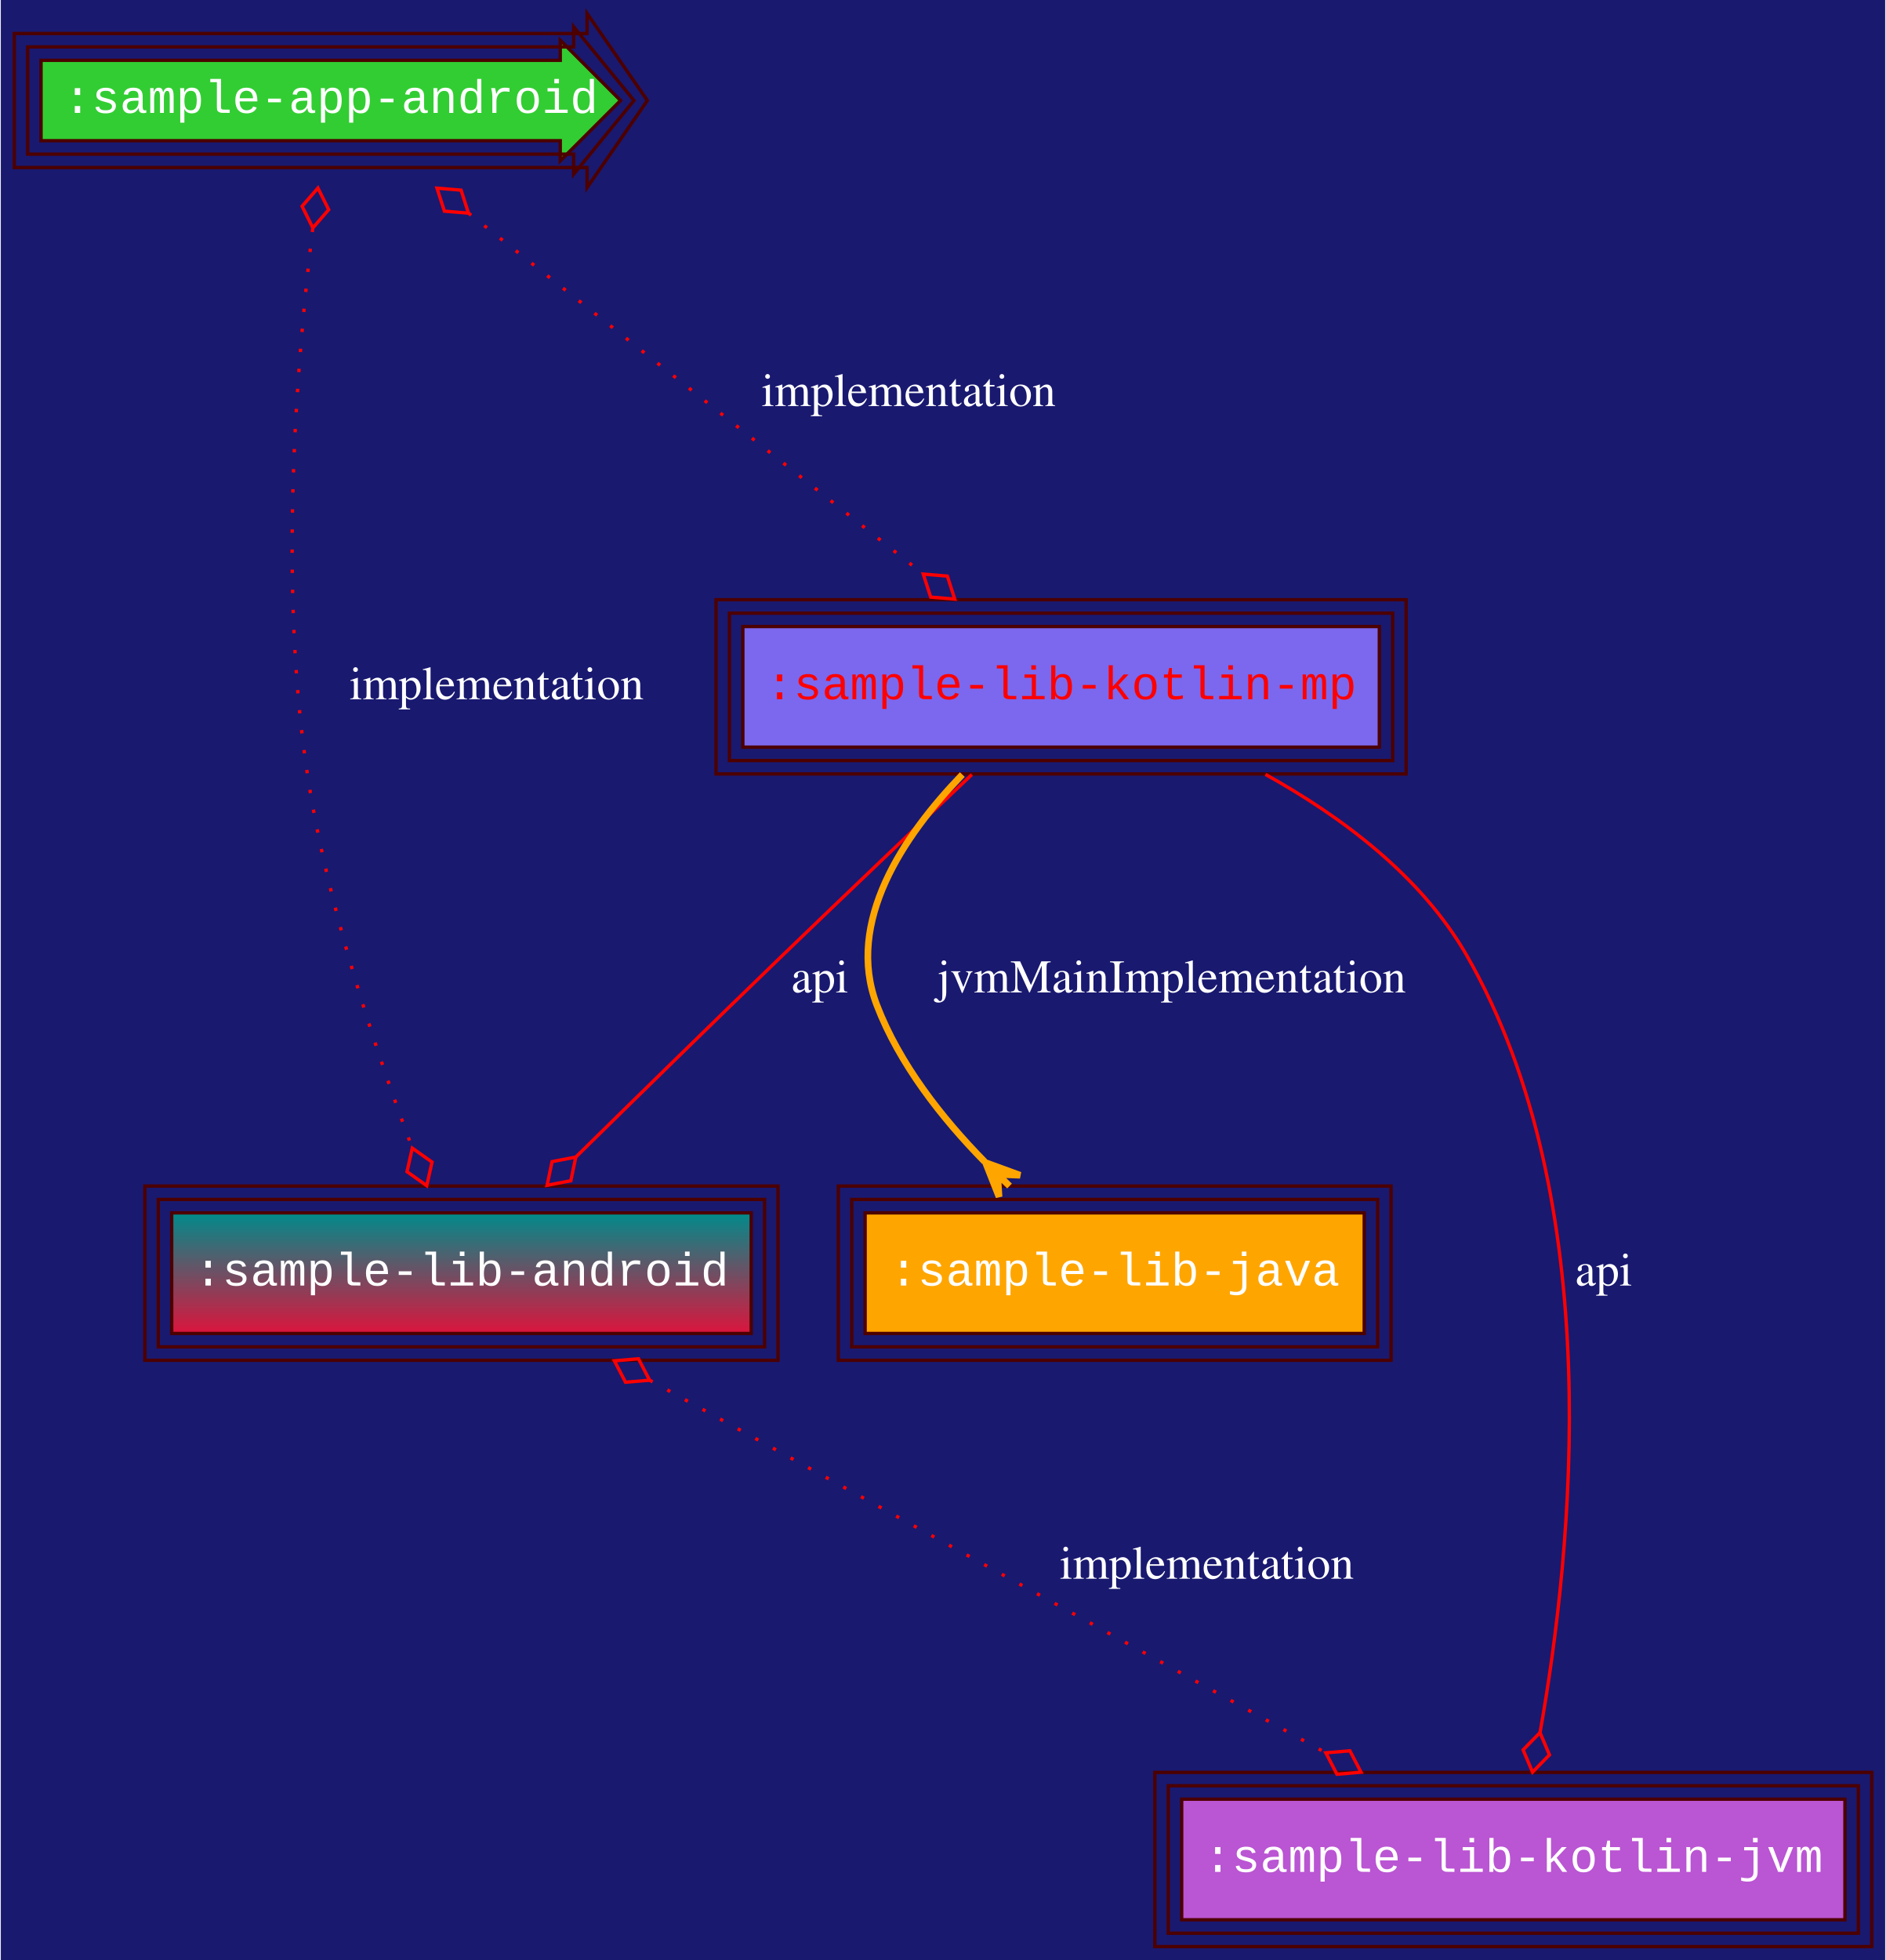
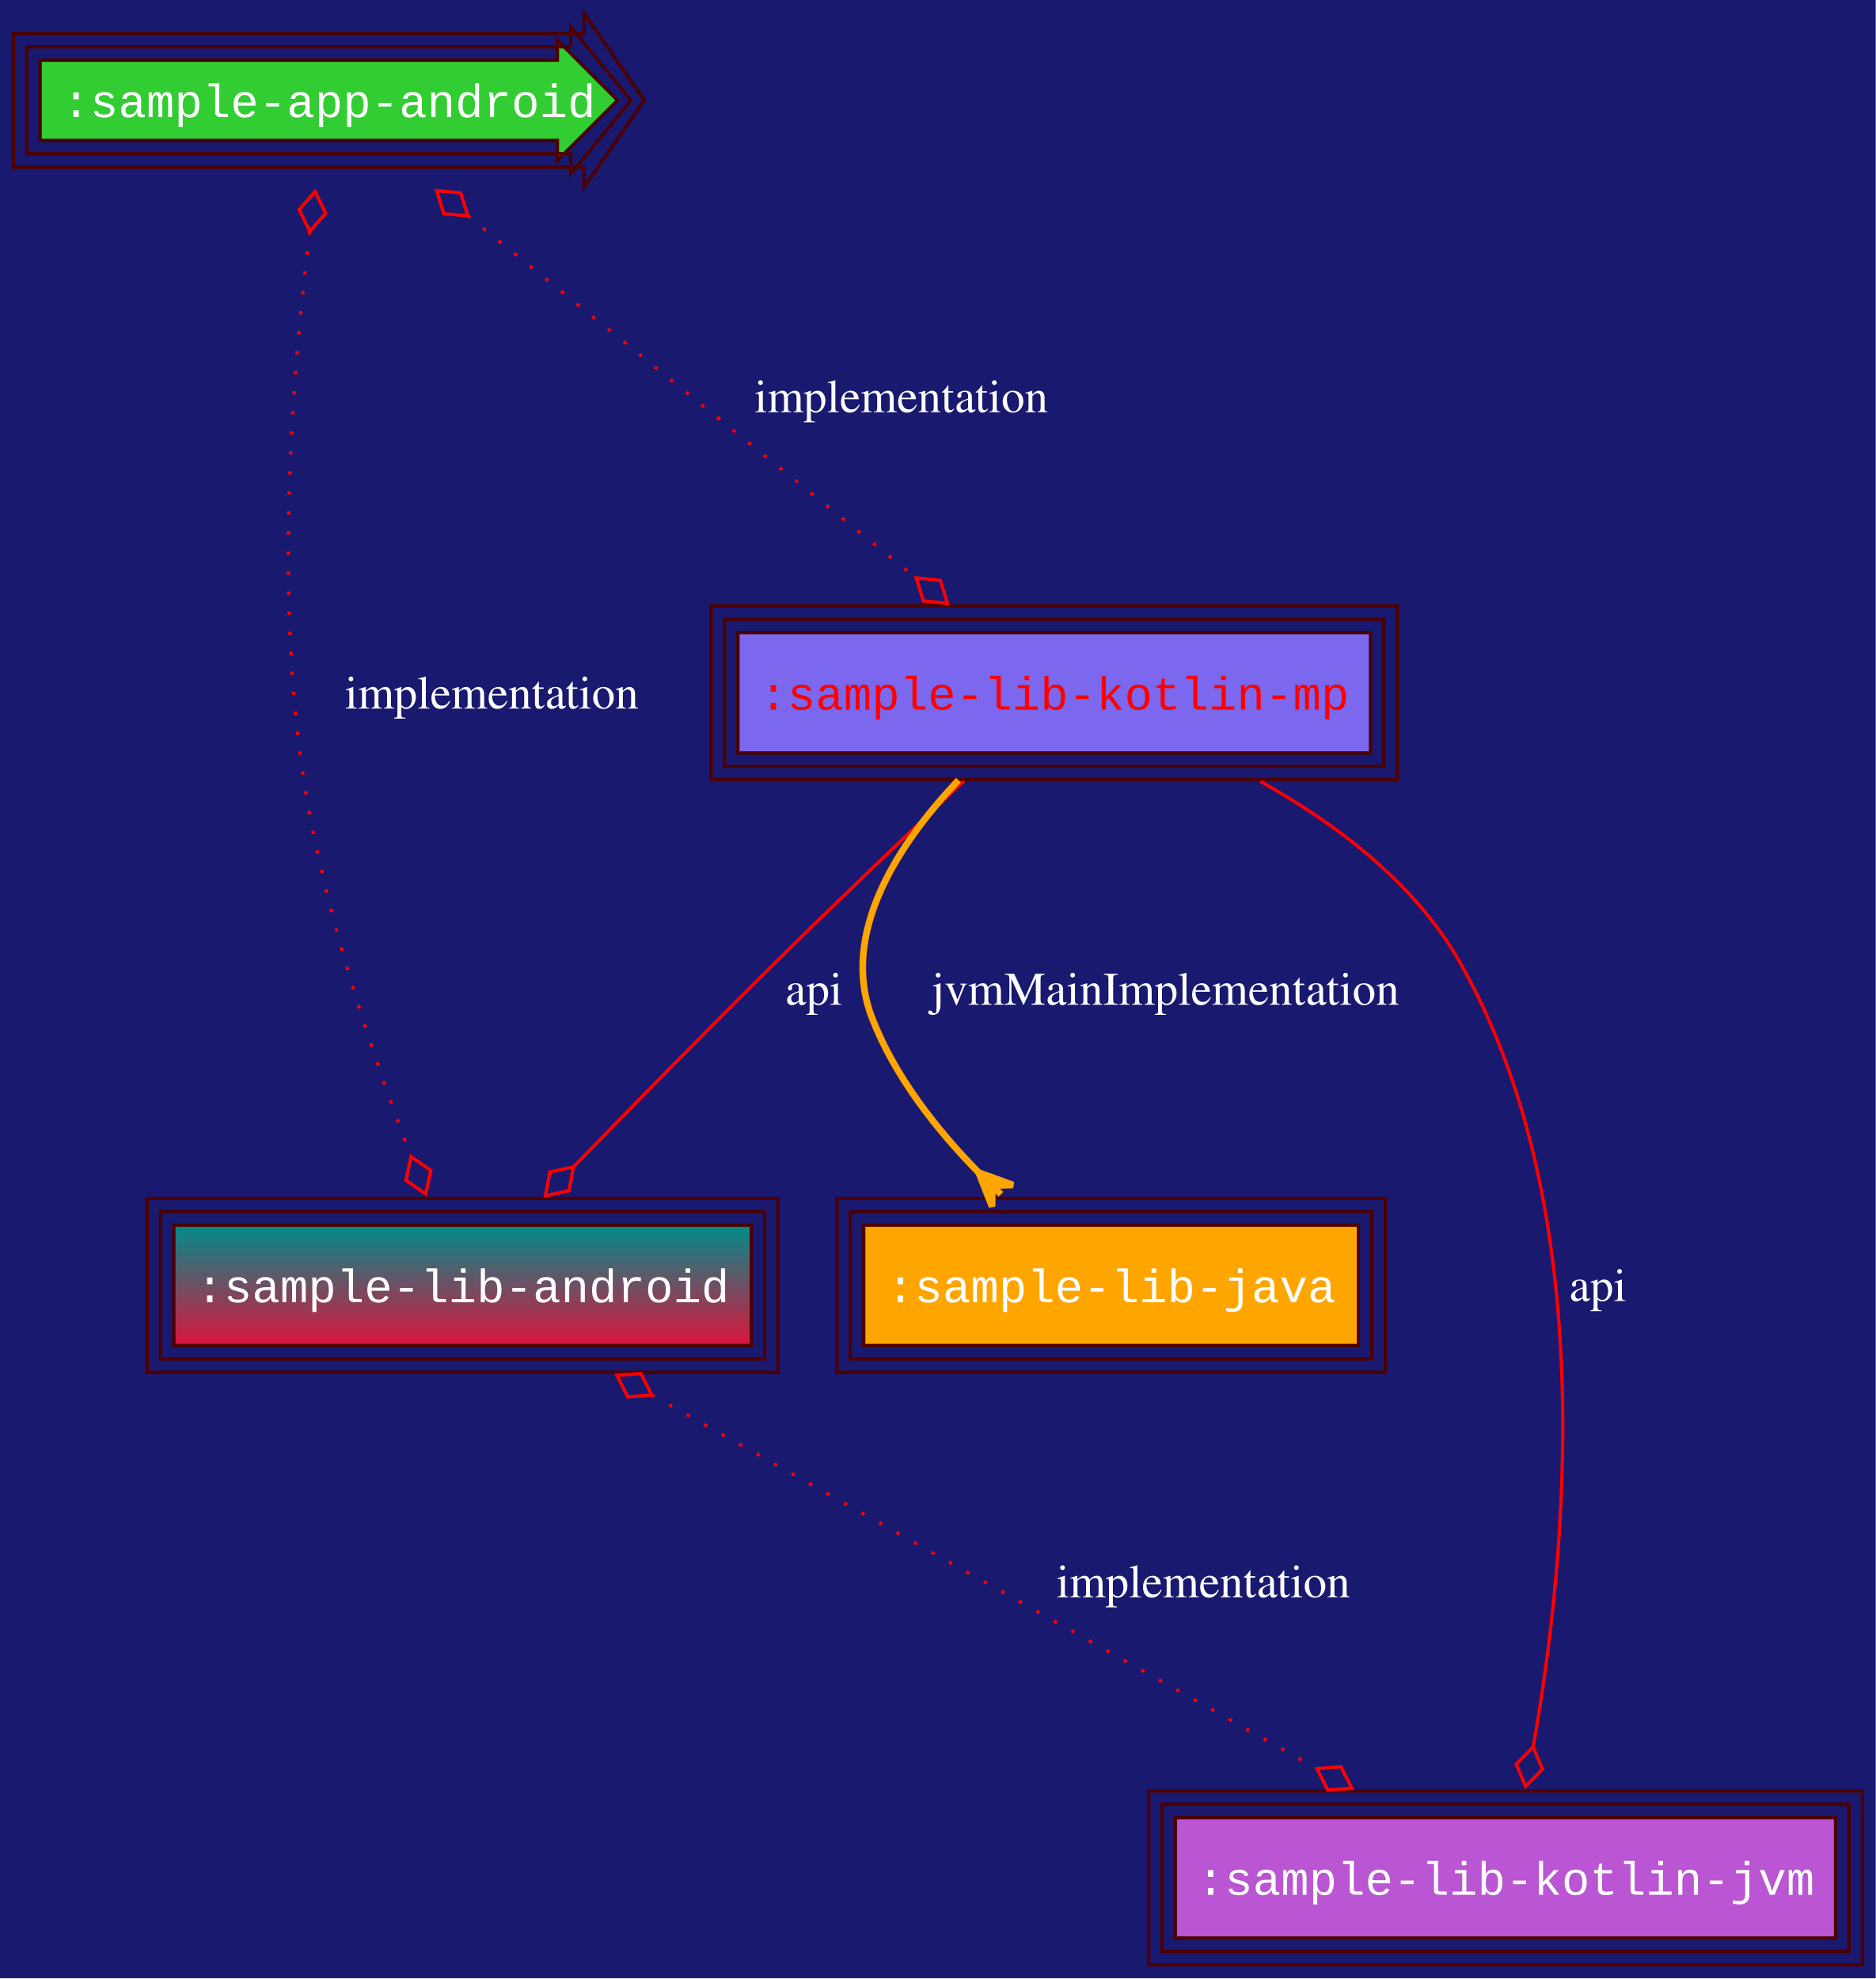
- <svg xmlns="http://www.w3.org/2000/svg" width="563pt" height="585pt" viewBox="0.00 0.00 562.50 585.00">
-   <g id="graph0" class="graph" transform="scale(1 1) rotate(0) translate(4 581)">
-     <polygon fill="MidnightBlue" stroke="transparent" points="-4,4 -4,-581 558.5,-581 558.5,4 -4,4" />
+ <svg xmlns="http://www.w3.org/2000/svg" width="561pt" height="592pt" viewBox="0.00 0.00 561.00 592.00">
+   <g id="graph0" class="graph" transform="scale(1 1) rotate(0) translate(4 587.75)">
+     <polygon fill="MidnightBlue" stroke="none" points="-4,4 -4,-587.75 557.12,-587.75 557.12,4 -4,4" />
    <g id="node1" class="node">
-       <polygon fill="limegreen" stroke="#4c0000" points="163,-563 8,-563 8,-539 163,-539 163,-533 181,-551 163,-569 163,-563" />
-       <polygon fill="none" stroke="#4c0000" points="167,-567 4,-567 4,-535 167,-535 167,-529 185,-551 167,-573 167,-567" />
-       <polygon fill="none" stroke="#4c0000" points="171,-571 0,-571 0,-531 171,-531 171,-525 189,-551 171,-577 171,-571" />
-       <text text-anchor="middle" x="94.5" y="-547.3" font-family="Courier New" font-size="14.00" fill="white">:sample-app-android</text>
+       <polygon fill="limegreen" stroke="#4c0000" points="162.75,-569.75 8,-569.75 8,-545.75 162.75,-545.75 162.75,-539.75 180.75,-557.75 162.75,-575.75 162.75,-569.75" />
+       <polygon fill="none" stroke="#4c0000" points="166.75,-573.75 4,-573.75 4,-541.75 166.75,-541.75 166.75,-535.75 184.75,-557.75 166.75,-579.75 166.75,-573.75" />
+       <polygon fill="none" stroke="#4c0000" points="170.75,-577.75 0,-577.75 0,-537.75 170.75,-537.75 170.75,-531.75 188.75,-557.75 170.75,-583.75 170.75,-577.75" />
+       <text xml:space="preserve" text-anchor="middle" x="94.38" y="-552.7" font-family="Courier New" font-size="14.00" fill="white">:sample-app-android</text>
    </g>
    <g id="node2" class="node">
      <defs>
-         <linearGradient id="l_0" gradientUnits="userSpaceOnUse" x1="133.5" y1="-183" x2="133.5" y2="-219">
+         <linearGradient id="node2_l_0" gradientUnits="userSpaceOnUse" x1="134.38" y1="-185.25" x2="134.38" y2="-221.25">
          <stop offset="0" style="stop-color:crimson;stop-opacity:1.;" />
          <stop offset="1" style="stop-color:#008b8b;stop-opacity:1.;" />
        </linearGradient>
      </defs>
-       <polygon fill="url(#l_0)" stroke="#4c0000" points="220,-219 47,-219 47,-183 220,-183 220,-219" />
-       <polygon fill="none" stroke="#4c0000" points="224,-223 43,-223 43,-179 224,-179 224,-223" />
-       <polygon fill="none" stroke="#4c0000" points="228,-227 39,-227 39,-175 228,-175 228,-227" />
-       <text text-anchor="middle" x="133.5" y="-197.3" font-family="Courier New" font-size="14.00" fill="white">:sample-lib-android</text>
+       <polygon fill="url(#node2_l_0)" stroke="#4c0000" points="220.75,-221.25 48,-221.25 48,-185.25 220.75,-185.25 220.75,-221.25" />
+       <polygon fill="none" stroke="#4c0000" points="224.75,-225.25 44,-225.25 44,-181.25 224.75,-181.25 224.75,-225.25" />
+       <polygon fill="none" stroke="#4c0000" points="228.75,-229.25 40,-229.25 40,-177.25 228.75,-177.25 228.75,-229.25" />
+       <text xml:space="preserve" text-anchor="middle" x="134.38" y="-198.2" font-family="Courier New" font-size="14.00" fill="white">:sample-lib-android</text>
    </g>
    <g id="edge1" class="edge">
-       <path fill="none" stroke="red" stroke-dasharray="1,5" d="M89.1,-512.74C84.21,-472.39 78.96,-406.26 87.5,-350 93.43,-310.95 107.68,-268.03 118.76,-238.51" />
-       <polygon fill="none" stroke="red" points="89.14,-512.98 93.87,-518.42 90.66,-524.88 85.93,-519.44 89.14,-512.98" />
-       <polygon fill="none" stroke="red" points="118.83,-238.32 117.25,-231.29 123.13,-227.12 124.72,-234.15 118.83,-238.32" />
-       <text text-anchor="middle" x="144" y="-372.3" font-family="Times,serif" font-size="14.00" fill="white">implementation</text>
+       <path fill="none" stroke="red" stroke-dasharray="1,5" d="M88.67,-518.53C83.57,-477.67 78.14,-411.13 86.88,-354.5 92.97,-314.99 107.58,-271.63 119,-241.69" />
+       <polygon fill="none" stroke="red" points="88.68,-518.56 93.43,-523.98 90.25,-530.45 85.5,-525.03 88.68,-518.56" />
+       <polygon fill="none" stroke="red" points="118.98,-241.75 117.44,-234.71 123.34,-230.57 124.89,-237.61 118.98,-241.75" />
+       <text xml:space="preserve" text-anchor="middle" x="143.12" y="-375.82" font-family="Times,serif" font-size="14.00" fill="white">implementation</text>
    </g>
    <g id="node5" class="node">
-       <polygon fill="mediumslateblue" stroke="#4c0000" points="407.5,-394 217.5,-394 217.5,-358 407.5,-358 407.5,-394" />
-       <polygon fill="none" stroke="#4c0000" points="411.5,-398 213.5,-398 213.5,-354 411.5,-354 411.5,-398" />
-       <polygon fill="none" stroke="#4c0000" points="415.5,-402 209.5,-402 209.5,-350 415.5,-350 415.5,-402" />
-       <text text-anchor="middle" x="312.5" y="-372.3" font-family="Courier New" font-size="14.00" fill="red">:sample-lib-kotlin-mp</text>
+       <polygon fill="mediumslateblue" stroke="#4c0000" points="406,-398.5 216.75,-398.5 216.75,-362.5 406,-362.5 406,-398.5" />
+       <polygon fill="none" stroke="#4c0000" points="410,-402.5 212.75,-402.5 212.75,-358.5 410,-358.5 410,-402.5" />
+       <polygon fill="none" stroke="#4c0000" points="414,-406.5 208.75,-406.5 208.75,-354.5 414,-354.5 414,-406.5" />
+       <text xml:space="preserve" text-anchor="middle" x="311.38" y="-375.45" font-family="Courier New" font-size="14.00" fill="red">:sample-lib-kotlin-mp</text>
    </g>
    <g id="edge2" class="edge">
-       <path fill="none" stroke="red" stroke-dasharray="1,5" d="M135.62,-517.37C174.47,-486.54 232.44,-440.54 271.31,-409.68" />
-       <polygon fill="none" stroke="red" points="135.6,-517.38 133.39,-524.25 126.2,-524.84 128.41,-517.98 135.6,-517.38" />
-       <polygon fill="none" stroke="red" points="271.36,-409.65 273.58,-402.78 280.76,-402.19 278.55,-409.05 271.36,-409.65" />
-       <text text-anchor="middle" x="267" y="-459.8" font-family="Times,serif" font-size="14.00" fill="white">implementation</text>
+       <path fill="none" stroke="red" stroke-dasharray="1,5" d="M135.86,-523.24C174.5,-492.04 231.78,-445.78 270.29,-414.68" />
+       <polygon fill="none" stroke="red" points="135.97,-523.16 133.81,-530.04 126.63,-530.7 128.78,-523.82 135.97,-523.16" />
+       <polygon fill="none" stroke="red" points="270.1,-414.84 272.25,-407.95 279.43,-407.3 277.28,-414.18 270.1,-414.84" />
+       <text xml:space="preserve" text-anchor="middle" x="265.63" y="-464.45" font-family="Times,serif" font-size="14.00" fill="white">implementation</text>
    </g>
    <g id="node4" class="node">
-       <polygon fill="mediumorchid" stroke="#4c0000" points="546.5,-44 348.5,-44 348.5,-8 546.5,-8 546.5,-44" />
-       <polygon fill="none" stroke="#4c0000" points="550.5,-48 344.5,-48 344.5,-4 550.5,-4 550.5,-48" />
-       <polygon fill="none" stroke="#4c0000" points="554.5,-52 340.5,-52 340.5,0 554.5,0 554.5,-52" />
-       <text text-anchor="middle" x="447.5" y="-22.3" font-family="Courier New" font-size="14.00" fill="white">:sample-lib-kotlin-jvm</text>
+       <polygon fill="mediumorchid" stroke="#4c0000" points="545.12,-44 347.62,-44 347.62,-8 545.12,-8 545.12,-44" />
+       <polygon fill="none" stroke="#4c0000" points="549.12,-48 343.62,-48 343.62,-4 549.12,-4 549.12,-48" />
+       <polygon fill="none" stroke="#4c0000" points="553.12,-52 339.62,-52 339.62,0 553.12,0 553.12,-52" />
+       <text xml:space="preserve" text-anchor="middle" x="446.38" y="-20.95" font-family="Courier New" font-size="14.00" fill="white">:sample-lib-kotlin-jvm</text>
    </g>
    <g id="edge3" class="edge">
-       <path fill="none" stroke="red" stroke-dasharray="1,5" d="M189.7,-169.04C246.71,-137.63 334.46,-89.28 391.43,-57.89" />
-       <polygon fill="none" stroke="red" points="189.67,-169.05 186.34,-175.45 179.16,-174.84 182.48,-168.45 189.67,-169.05" />
-       <polygon fill="none" stroke="red" points="391.53,-57.84 394.86,-51.44 402.04,-52.05 398.72,-58.44 391.53,-57.84" />
-       <text text-anchor="middle" x="356" y="-109.8" font-family="Times,serif" font-size="14.00" fill="white">implementation</text>
+       <path fill="none" stroke="red" stroke-dasharray="1,5" d="M190.97,-170.46C247.41,-138.76 333.63,-90.33 390,-58.67" />
+       <polygon fill="none" stroke="red" points="190.99,-170.45 187.72,-176.87 180.53,-176.33 183.8,-169.9 190.99,-170.45" />
+       <polygon fill="none" stroke="red" points="389.96,-58.69 393.23,-52.26 400.42,-52.81 397.15,-59.24 389.96,-58.69" />
+       <text xml:space="preserve" text-anchor="middle" x="355.98" y="-109.95" font-family="Times,serif" font-size="14.00" fill="white">implementation</text>
    </g>
    <g id="node3" class="node">
-       <polygon fill="orange" stroke="#4c0000" points="403,-219 254,-219 254,-183 403,-183 403,-219" />
-       <polygon fill="none" stroke="#4c0000" points="407,-223 250,-223 250,-179 407,-179 407,-223" />
-       <polygon fill="none" stroke="#4c0000" points="411,-227 246,-227 246,-175 411,-175 411,-227" />
-       <text text-anchor="middle" x="328.5" y="-197.3" font-family="Courier New" font-size="14.00" fill="white">:sample-lib-java</text>
+       <polygon fill="orange" stroke="#4c0000" points="402.38,-221.25 254.38,-221.25 254.38,-185.25 402.38,-185.25 402.38,-221.25" />
+       <polygon fill="none" stroke="#4c0000" points="406.38,-225.25 250.38,-225.25 250.38,-181.25 406.38,-181.25 406.38,-225.25" />
+       <polygon fill="none" stroke="#4c0000" points="410.38,-229.25 246.38,-229.25 246.38,-177.25 410.38,-177.25 410.38,-229.25" />
+       <text xml:space="preserve" text-anchor="middle" x="328.38" y="-198.2" font-family="Courier New" font-size="14.00" fill="white">:sample-lib-java</text>
    </g>
    <g id="edge4" class="edge">
-       <path fill="none" stroke="red" d="M285.87,-349.83C269.54,-334.36 248.25,-314.1 229.5,-296 208.88,-276.09 185.93,-253.63 167.65,-235.66" />
-       <polygon fill="none" stroke="red" points="167.63,-235.65 160.55,-234.29 159.07,-227.23 166.16,-228.59 167.63,-235.65" />
-       <text text-anchor="middle" x="240.5" y="-284.8" font-family="Times,serif" font-size="14.00" fill="white">api</text>
+       <path fill="none" stroke="red" d="M284.32,-354.11C268.05,-338.73 247,-318.64 228.62,-300.5 208.08,-280.21 185.42,-257.1 167.48,-238.61" />
+       <polygon fill="none" stroke="red" points="167.53,-238.67 160.49,-237.15 159.18,-230.05 166.23,-231.58 167.53,-238.67" />
+       <text xml:space="preserve" text-anchor="middle" x="239.5" y="-287.2" font-family="Times,serif" font-size="14.00" fill="white">api</text>
    </g>
    <g id="edge5" class="edge">
-       <path fill="none" stroke="orange" stroke-width="2" d="M283.02,-349.81C265.36,-331.51 248.03,-305.72 257.5,-281 264.23,-263.44 276.87,-247.33 289.64,-234.31" />
-       <polygon fill="orange" stroke="orange" stroke-width="2" points="289.96,-233.99 300.27,-230.23 293.54,-230.5 297.12,-227.01 297.12,-227.01 297.12,-227.01 293.54,-230.5 293.98,-223.79 289.96,-233.99 289.96,-233.99" />
-       <text text-anchor="middle" x="345.5" y="-284.8" font-family="Times,serif" font-size="14.00" fill="white">jvmMainImplementation</text>
+       <path fill="none" stroke="orange" stroke-width="2" d="M282.74,-354.38C264.91,-335.53 247.07,-308.69 256.88,-283.25 263.6,-265.79 276.18,-249.79 288.93,-236.83" />
+       <polygon fill="orange" stroke="orange" stroke-width="2" points="288.76,-237 299.07,-233.26 292.82,-233.05 295.45,-230.49 295.45,-230.49 295.45,-230.49 292.82,-233.05 292.79,-226.8 288.76,-237" />
+       <text xml:space="preserve" text-anchor="middle" x="344.62" y="-287.2" font-family="Times,serif" font-size="14.00" fill="white">jvmMainImplementation</text>
    </g>
    <g id="edge6" class="edge">
-       <path fill="none" stroke="red" d="M373.51,-349.86C396.34,-337.21 419.99,-319.48 433.5,-296 475.7,-222.67 465.25,-118.65 455.49,-63.93" />
-       <polygon fill="none" stroke="red" points="455.47,-63.87 450.43,-58.72 453.24,-52.08 458.29,-57.23 455.47,-63.87" />
-       <text text-anchor="middle" x="474.5" y="-197.3" font-family="Times,serif" font-size="14.00" fill="white">api</text>
+       <path fill="none" stroke="red" d="M373.03,-354.02C395.66,-341.39 419,-323.77 432.38,-300.5 475.06,-226.25 464.61,-121.06 454.66,-65.25" />
+       <polygon fill="none" stroke="red" points="454.64,-65.17 449.6,-60.02 452.41,-53.38 457.46,-58.53 454.64,-65.17" />
+       <text xml:space="preserve" text-anchor="middle" x="474.03" y="-198.57" font-family="Times,serif" font-size="14.00" fill="white">api</text>
    </g>
  </g>
</svg>
